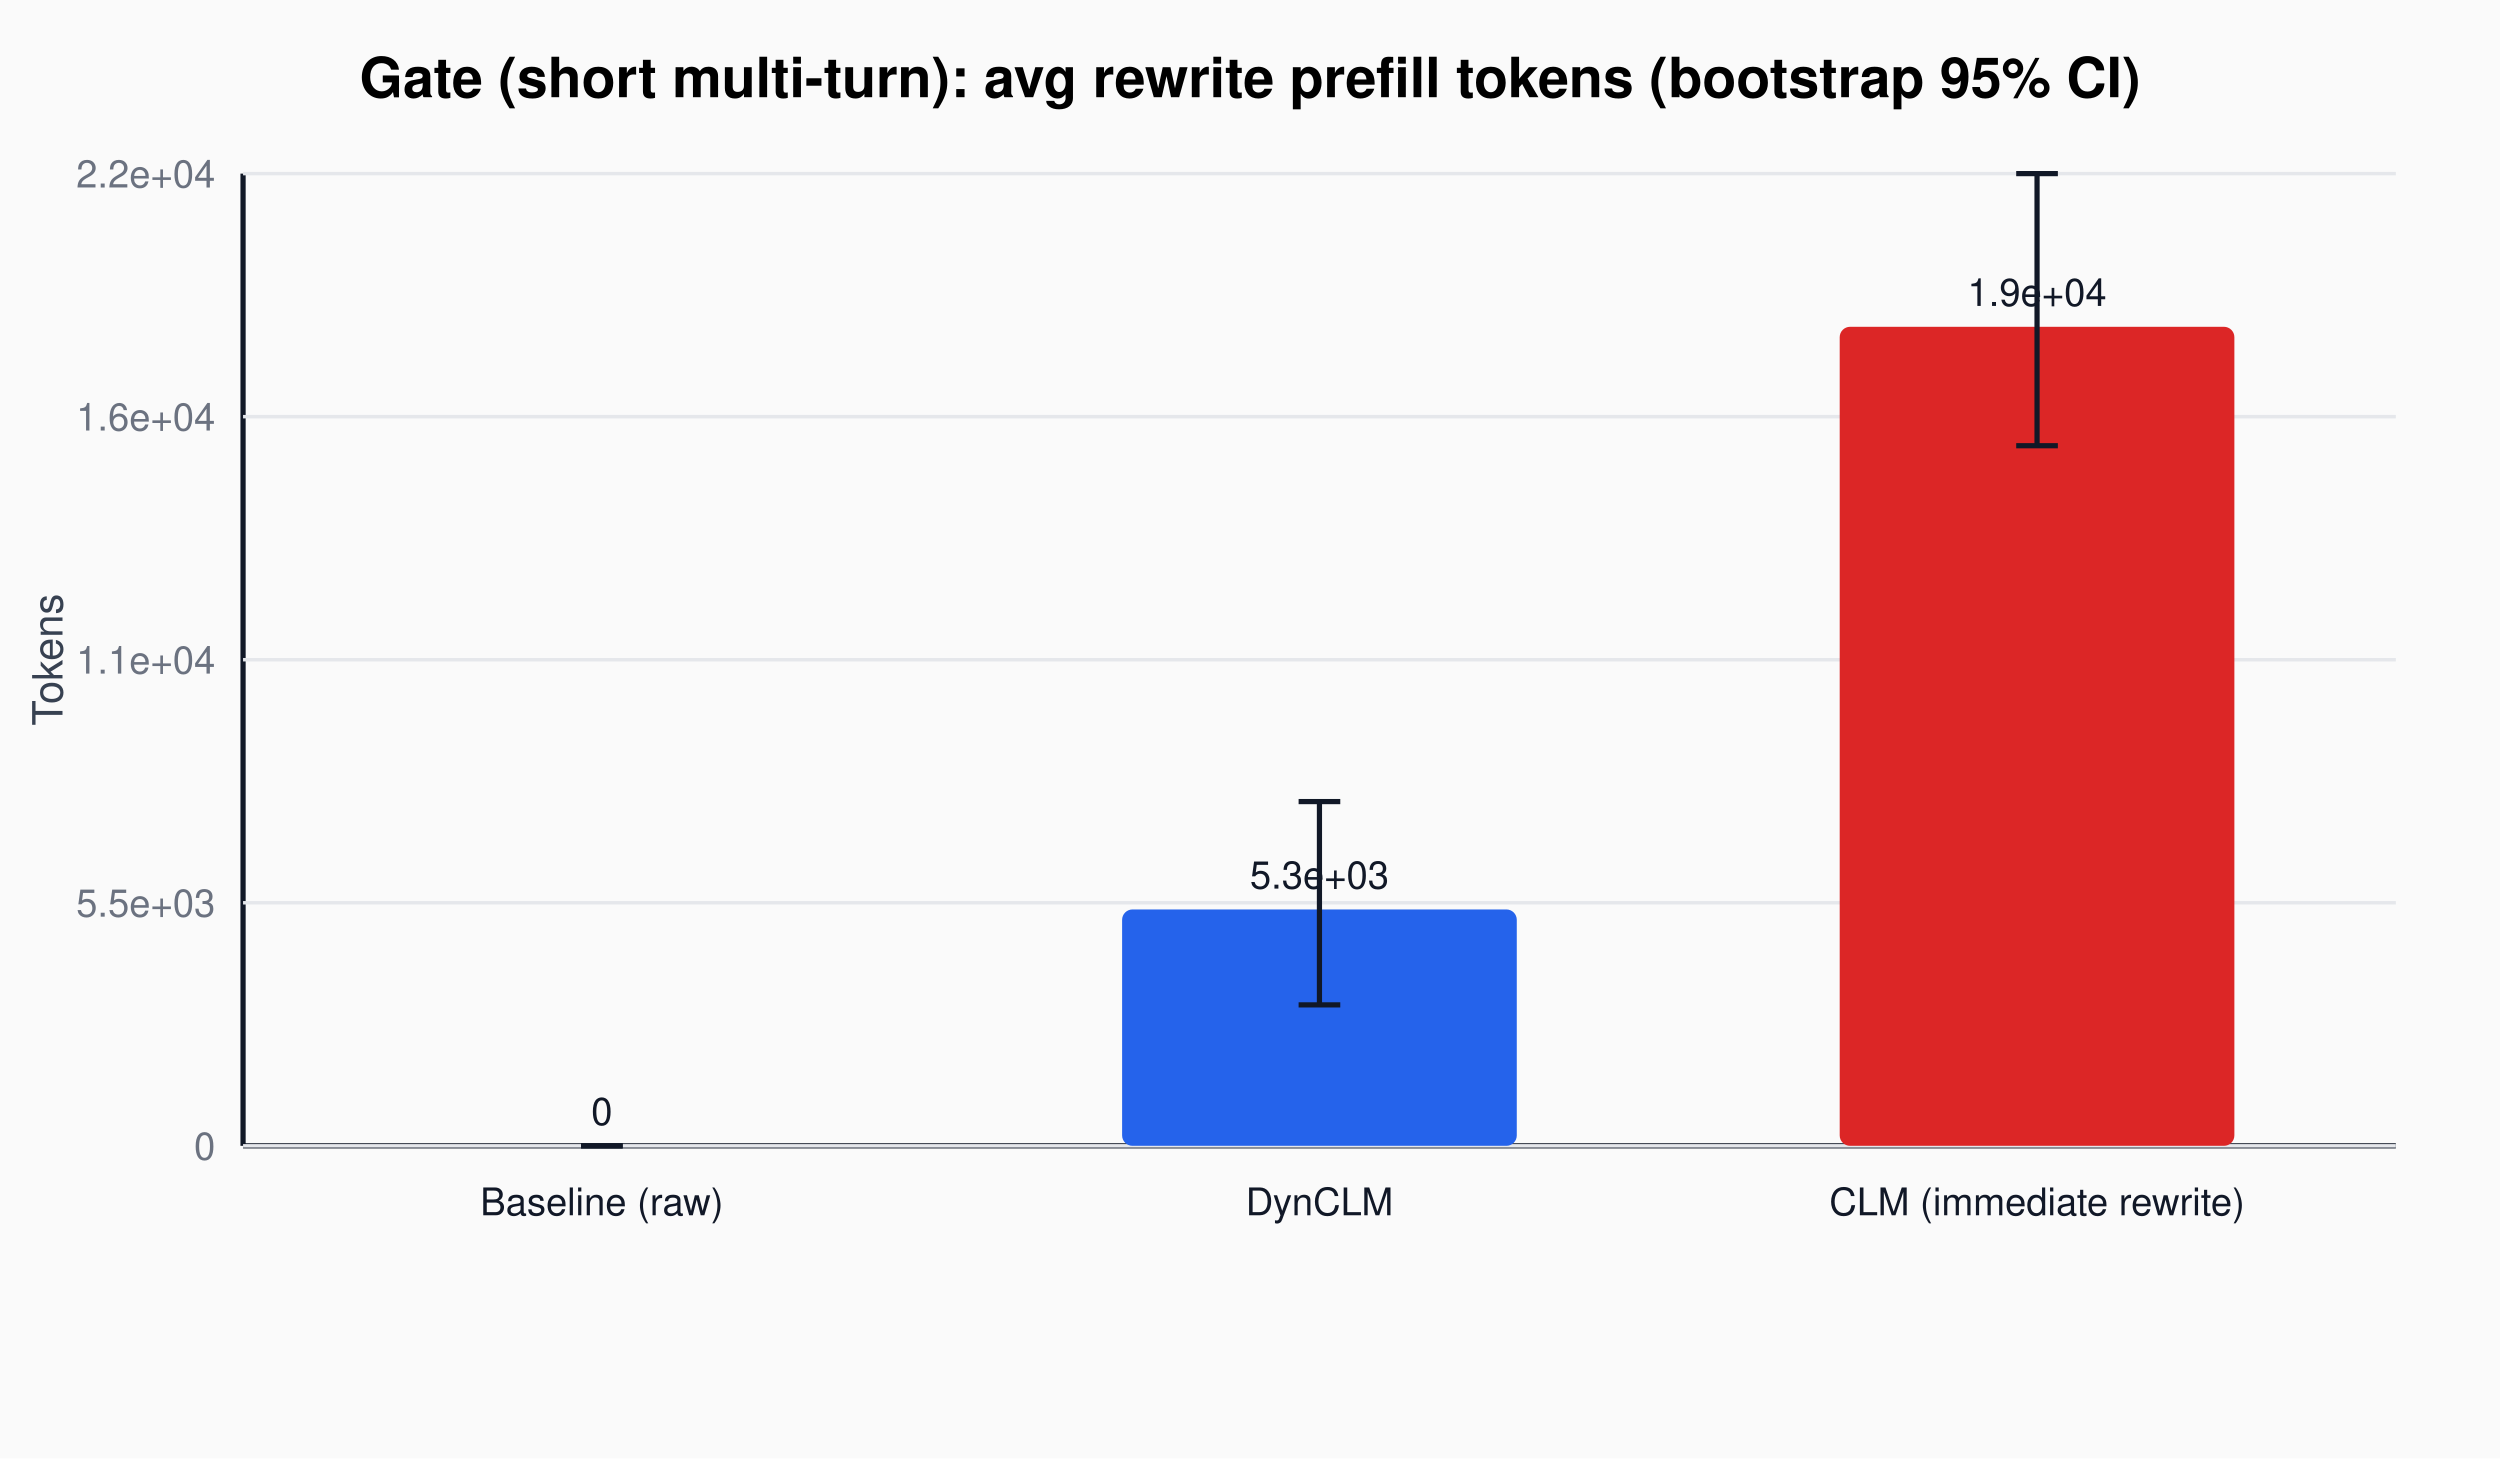
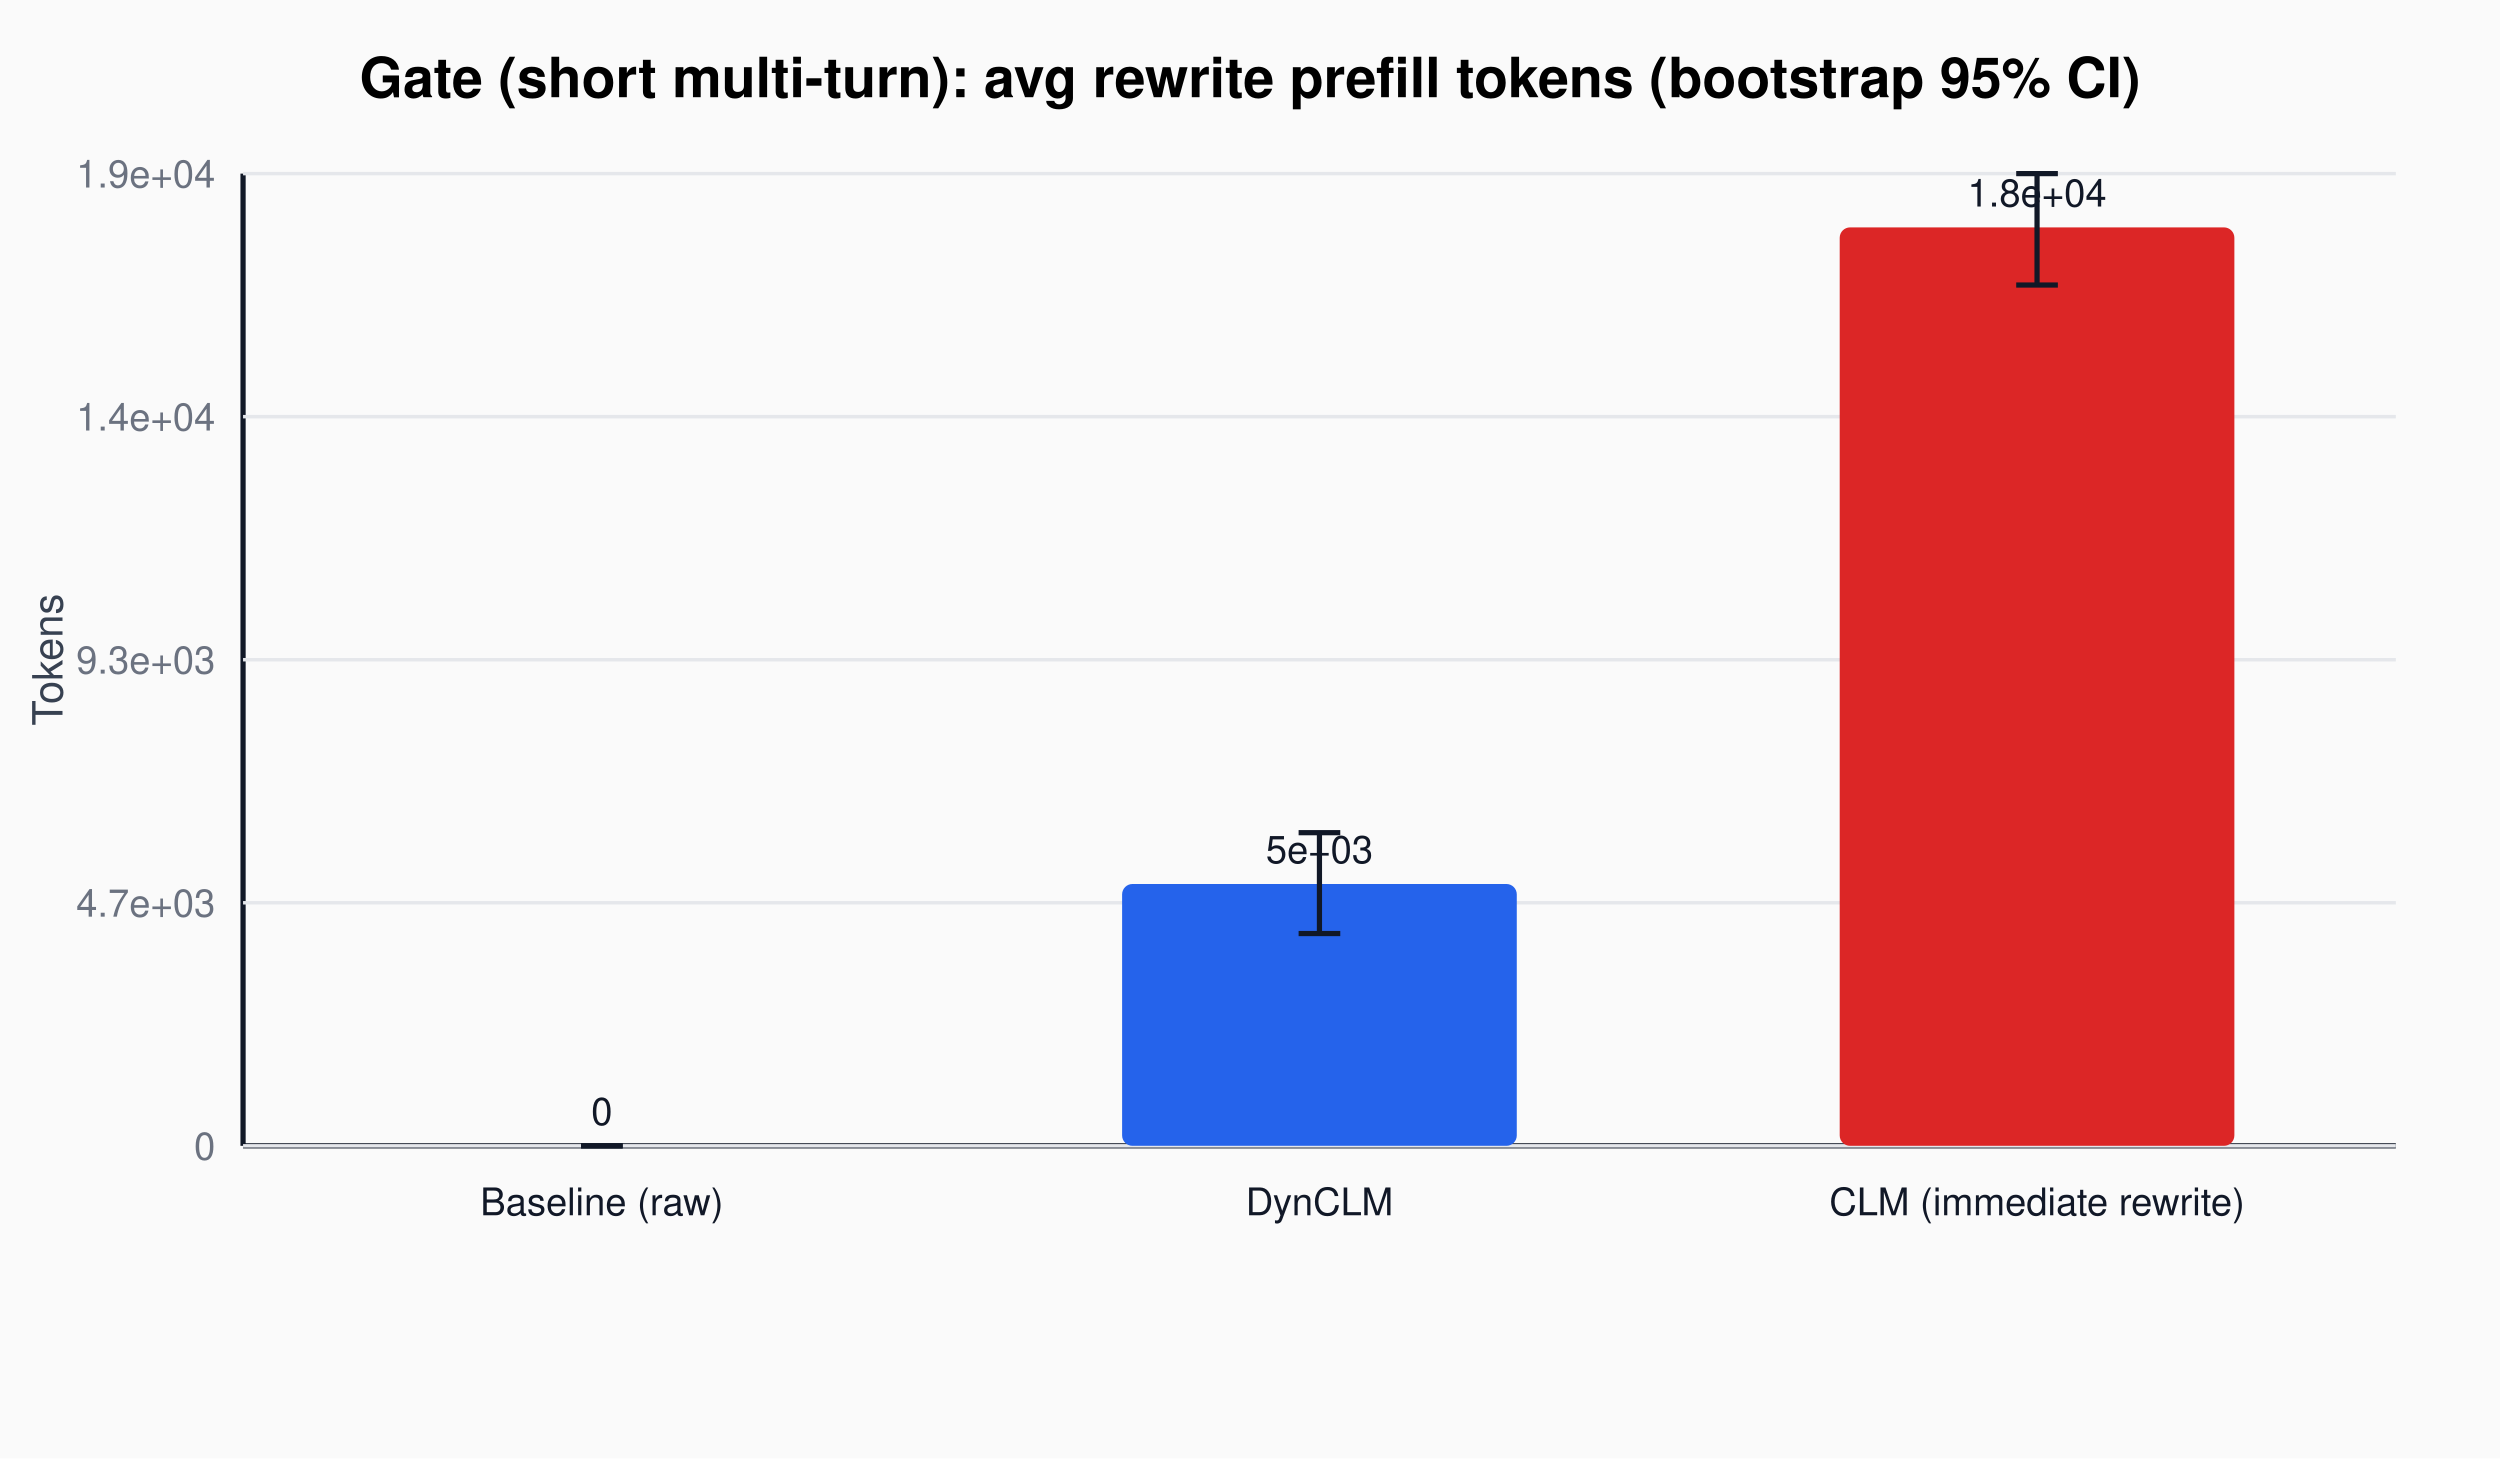
<svg xmlns="http://www.w3.org/2000/svg" width="720" height="420" viewBox="0 0 720 420">
  <rect width="100%" height="100%" fill="#fafafa" />
  <text x="360.0" y="28" text-anchor="middle" font-family="Helvetica,Arial,sans-serif" font-size="16" font-weight="700">Gate (short multi-turn): avg rewrite prefill tokens (bootstrap 95% CI)</text>
  <text x="18" y="190.0" transform="rotate(-90 18,190.0)" text-anchor="middle" font-family="Helvetica,Arial,sans-serif" font-size="12" fill="#374151">Tokens</text>
  <line x1="70" y1="50" x2="70" y2="330" stroke="#111827" stroke-width="1.5" />
  <line x1="70" y1="330" x2="690" y2="330" stroke="#111827" stroke-width="1.5" />
  <line x1="70" y1="50.0" x2="690" y2="50.0" stroke="#e5e7eb" />
-   <text x="62" y="54.0" text-anchor="end" font-family="Helvetica,Arial,sans-serif" font-size="11" fill="#6b7280">2.2e+04</text>
+   <text x="62" y="54.0" text-anchor="end" font-family="Helvetica,Arial,sans-serif" font-size="11" fill="#6b7280">1.9e+04</text>
  <line x1="70" y1="120.0" x2="690" y2="120.0" stroke="#e5e7eb" />
-   <text x="62" y="124.0" text-anchor="end" font-family="Helvetica,Arial,sans-serif" font-size="11" fill="#6b7280">1.6e+04</text>
+   <text x="62" y="124.0" text-anchor="end" font-family="Helvetica,Arial,sans-serif" font-size="11" fill="#6b7280">1.4e+04</text>
  <line x1="70" y1="190.0" x2="690" y2="190.0" stroke="#e5e7eb" />
-   <text x="62" y="194.0" text-anchor="end" font-family="Helvetica,Arial,sans-serif" font-size="11" fill="#6b7280">1.1e+04</text>
+   <text x="62" y="194.0" text-anchor="end" font-family="Helvetica,Arial,sans-serif" font-size="11" fill="#6b7280">9.3e+03</text>
  <line x1="70" y1="260.0" x2="690" y2="260.0" stroke="#e5e7eb" />
-   <text x="62" y="264.0" text-anchor="end" font-family="Helvetica,Arial,sans-serif" font-size="11" fill="#6b7280">5.5e+03</text>
+   <text x="62" y="264.0" text-anchor="end" font-family="Helvetica,Arial,sans-serif" font-size="11" fill="#6b7280">4.7e+03</text>
  <line x1="70" y1="330.0" x2="690" y2="330.0" stroke="#e5e7eb" />
  <text x="62" y="334.0" text-anchor="end" font-family="Helvetica,Arial,sans-serif" font-size="11" fill="#6b7280">0</text>
  <rect x="116.5" y="330.0" width="113.667" height="0.0" fill="#6b7280" rx="3" />
  <line x1="173.333" y1="330.0" x2="173.333" y2="330.0" stroke="#111827" stroke-width="1.5" />
  <line x1="167.333" y1="330.0" x2="179.333" y2="330.0" stroke="#111827" stroke-width="1.5" />
  <line x1="167.333" y1="330.0" x2="179.333" y2="330.0" stroke="#111827" stroke-width="1.5" />
  <text x="173.333" y="324.0" text-anchor="middle" font-family="Helvetica,Arial,sans-serif" font-size="11" fill="#111827">0</text>
  <text x="173.333" y="350" text-anchor="middle" font-family="Helvetica,Arial,sans-serif" font-size="11" fill="#111827">Baseline (raw)</text>
-   <rect x="323.167" y="261.919" width="113.667" height="68.081" fill="#2563eb" rx="3" />
-   <line x1="380" y1="289.405" x2="380" y2="230.854" stroke="#111827" stroke-width="1.5" />
-   <line x1="374" y1="289.405" x2="386" y2="289.405" stroke="#111827" stroke-width="1.5" />
-   <line x1="374" y1="230.854" x2="386" y2="230.854" stroke="#111827" stroke-width="1.5" />
-   <text x="380" y="255.919" text-anchor="middle" font-family="Helvetica,Arial,sans-serif" font-size="11" fill="#111827">5.3e+03</text>
+   <rect x="323.167" y="254.588" width="113.667" height="75.412" fill="#2563eb" rx="3" />
+   <line x1="380" y1="268.861" x2="380" y2="239.812" stroke="#111827" stroke-width="1.5" />
+   <line x1="374" y1="268.861" x2="386" y2="268.861" stroke="#111827" stroke-width="1.5" />
+   <line x1="374" y1="239.812" x2="386" y2="239.812" stroke="#111827" stroke-width="1.5" />
+   <text x="380" y="248.588" text-anchor="middle" font-family="Helvetica,Arial,sans-serif" font-size="11" fill="#111827">5e+03</text>
  <text x="380" y="350" text-anchor="middle" font-family="Helvetica,Arial,sans-serif" font-size="11" fill="#111827">DynCLM</text>
-   <rect x="529.833" y="94.115" width="113.667" height="235.885" fill="#dc2626" rx="3" />
-   <line x1="586.667" y1="128.369" x2="586.667" y2="50.0" stroke="#111827" stroke-width="1.5" />
-   <line x1="580.667" y1="128.369" x2="592.667" y2="128.369" stroke="#111827" stroke-width="1.5" />
+   <rect x="529.833" y="65.486" width="113.667" height="264.514" fill="#dc2626" rx="3" />
+   <line x1="586.667" y1="82.089" x2="586.667" y2="50.0" stroke="#111827" stroke-width="1.5" />
+   <line x1="580.667" y1="82.089" x2="592.667" y2="82.089" stroke="#111827" stroke-width="1.5" />
  <line x1="580.667" y1="50.0" x2="592.667" y2="50.0" stroke="#111827" stroke-width="1.5" />
-   <text x="586.667" y="88.115" text-anchor="middle" font-family="Helvetica,Arial,sans-serif" font-size="11" fill="#111827">1.9e+04</text>
+   <text x="586.667" y="59.486" text-anchor="middle" font-family="Helvetica,Arial,sans-serif" font-size="11" fill="#111827">1.8e+04</text>
  <text x="586.667" y="350" text-anchor="middle" font-family="Helvetica,Arial,sans-serif" font-size="11" fill="#111827">CLM (immediate rewrite)</text>
</svg>
